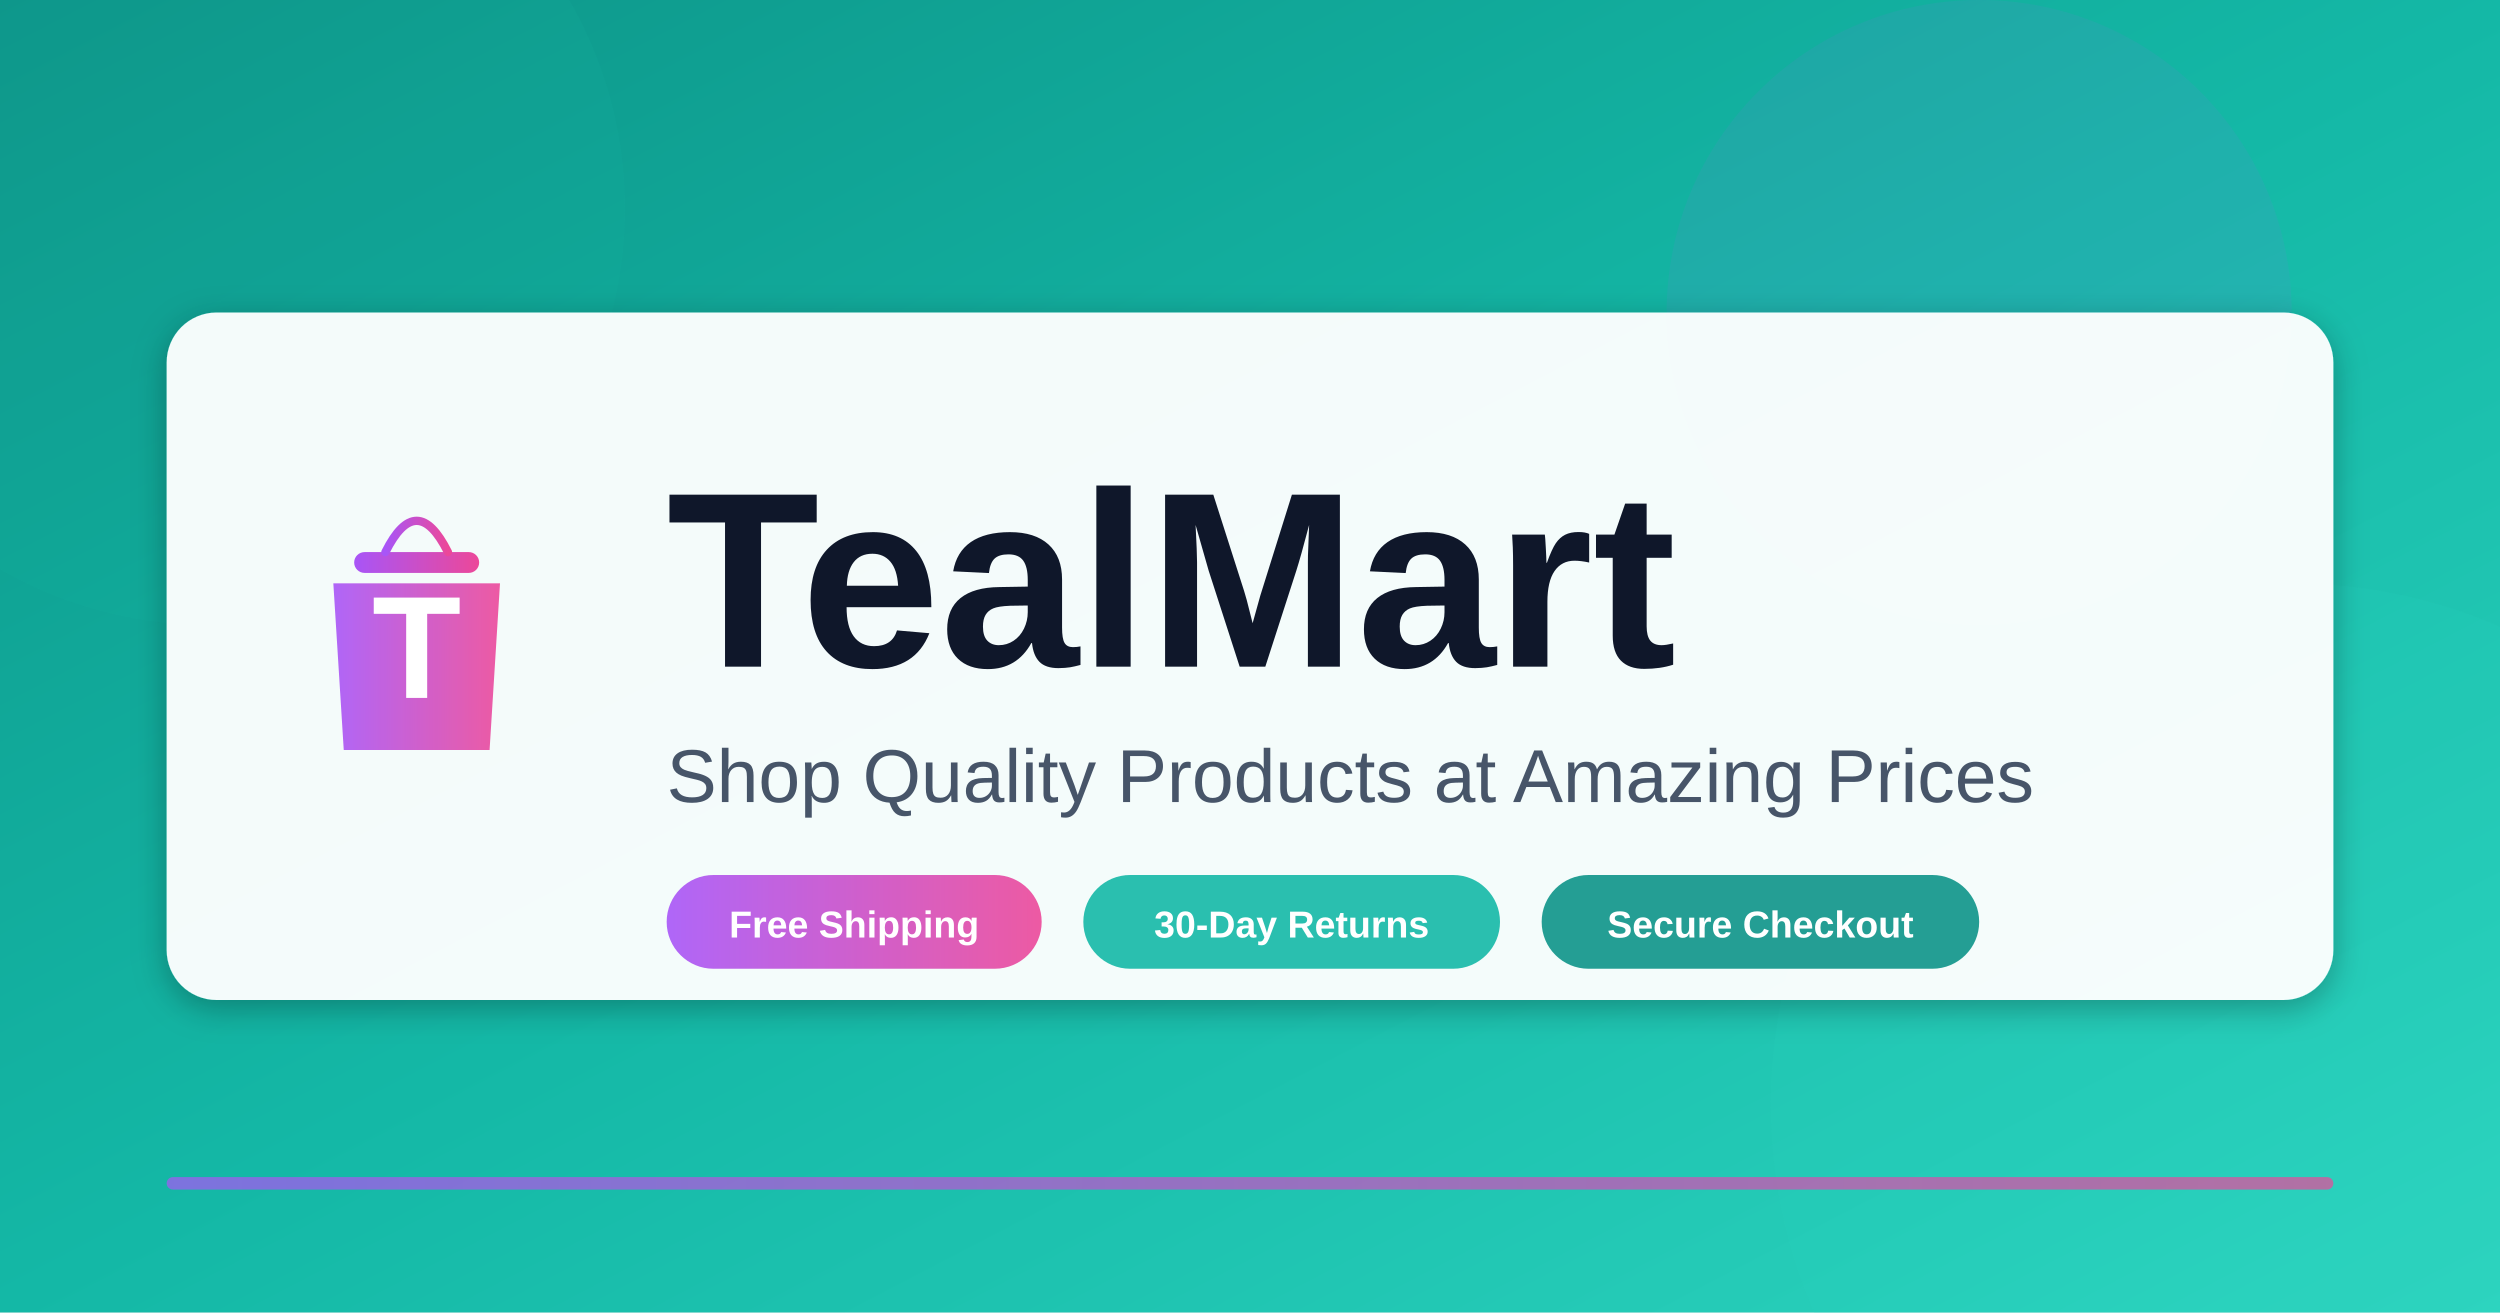
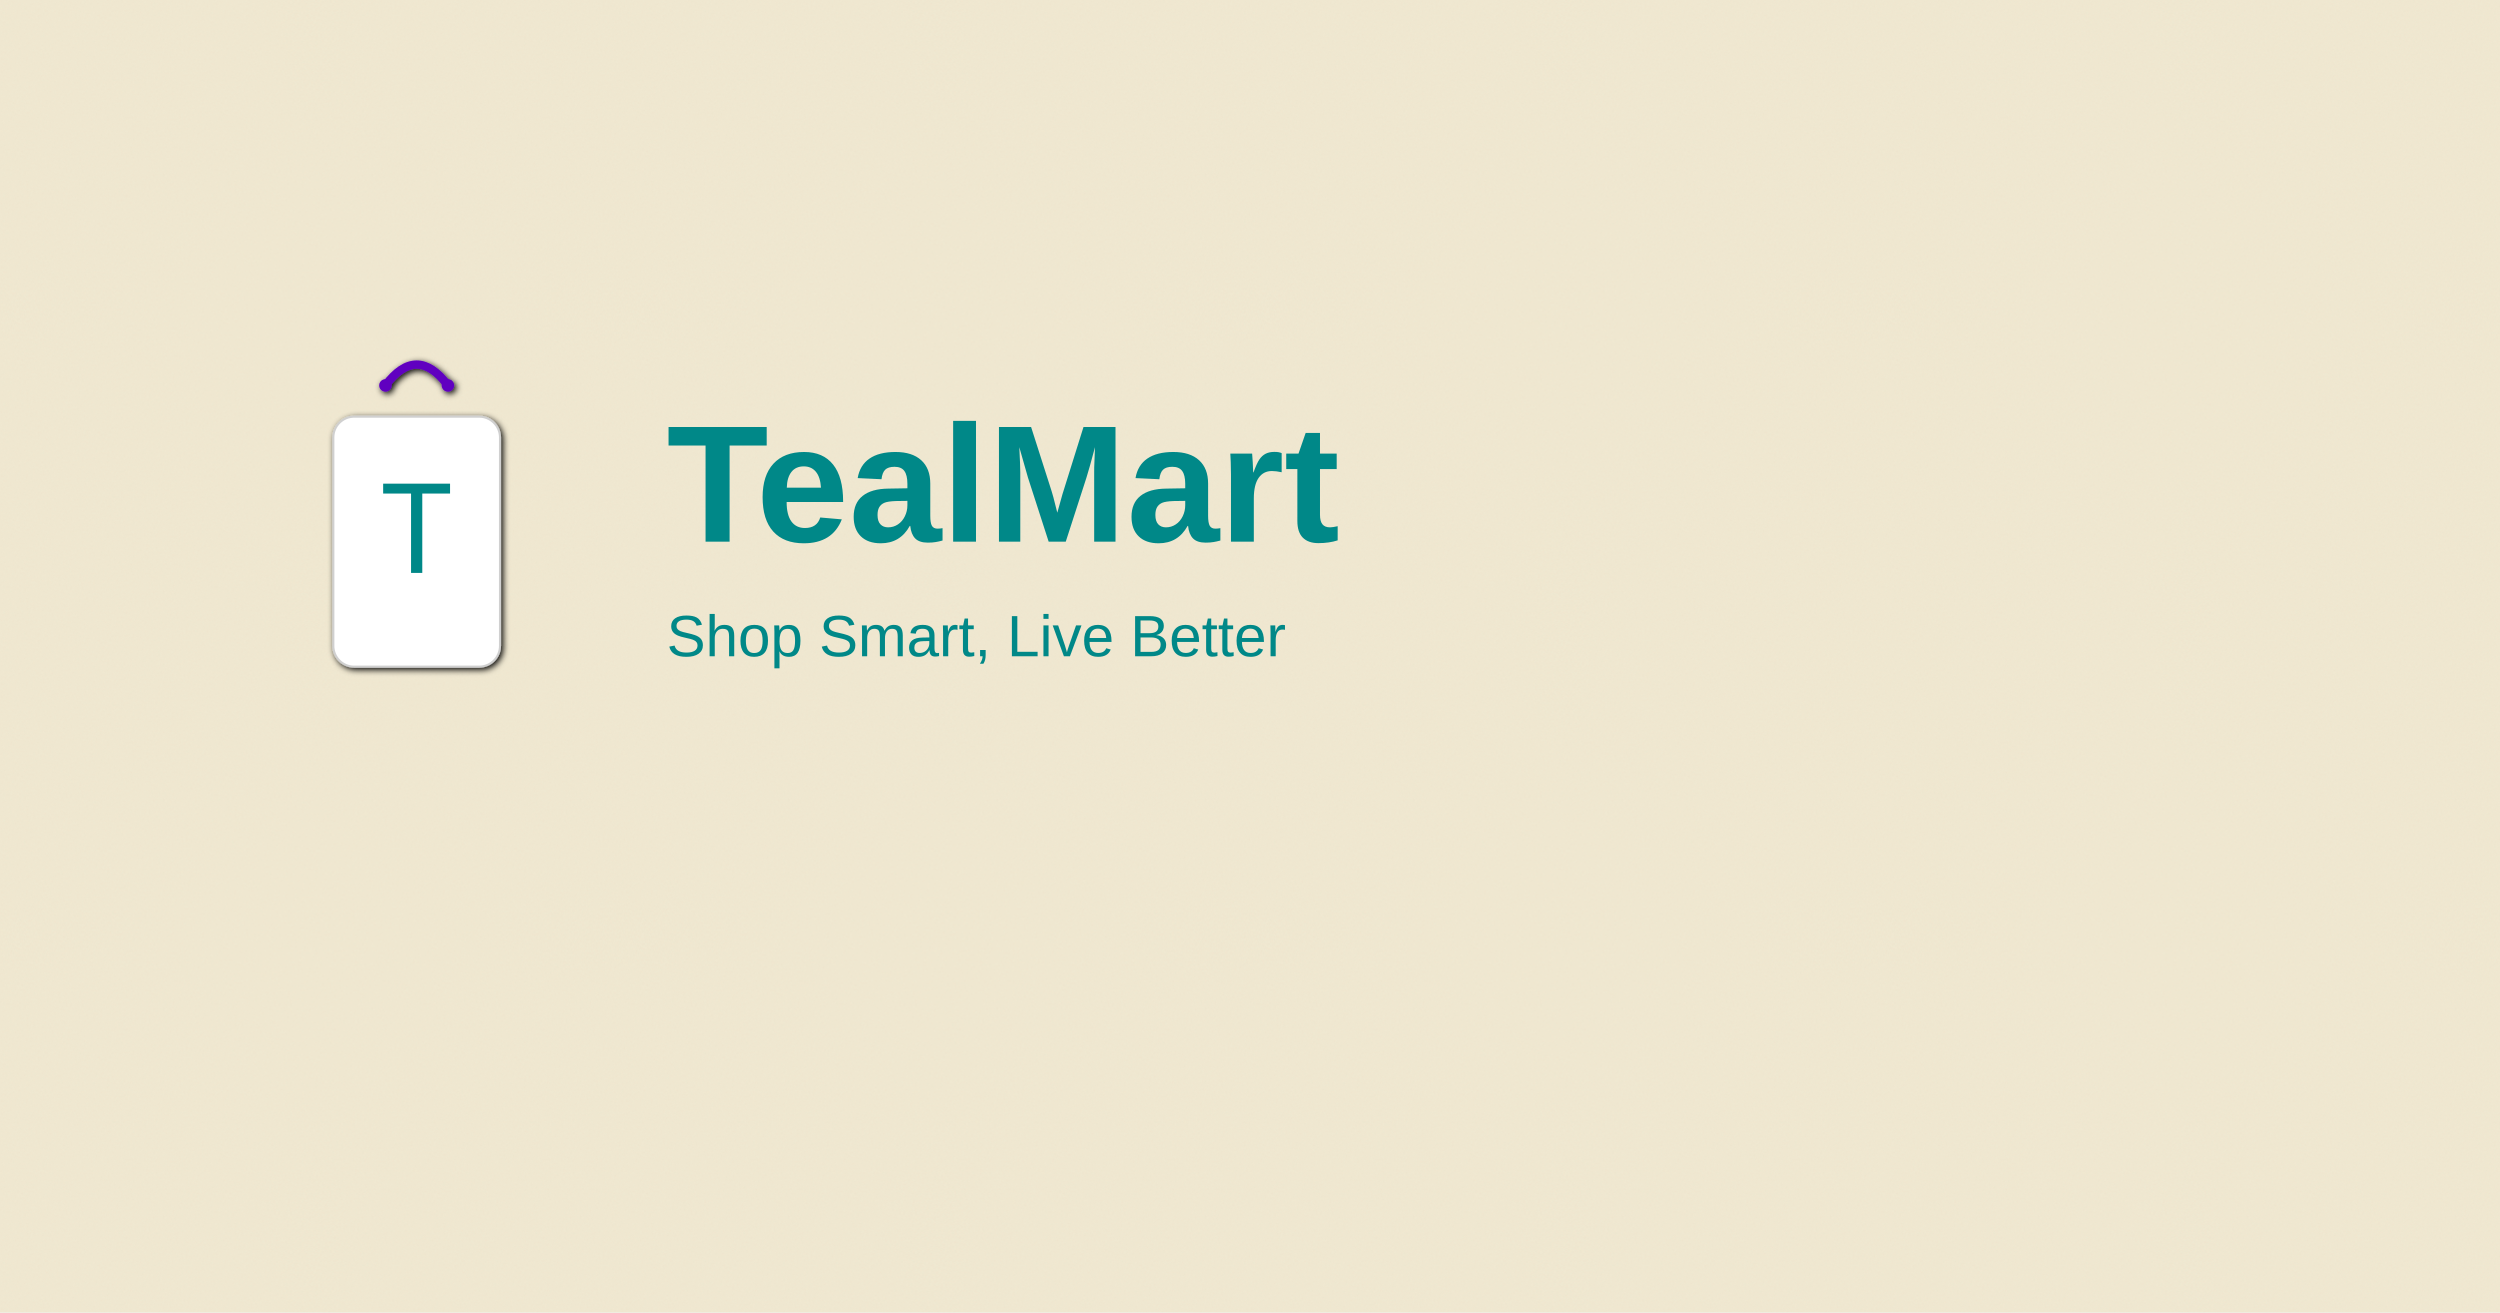
- <svg xmlns="http://www.w3.org/2000/svg" width="1200" height="630">
+ <svg xmlns="http://www.w3.org/2000/svg" width="1200" height="630" viewBox="0 0 1200 630">
  <defs>
-     <linearGradient id="bgGradient" x1="0%" y1="0%" x2="100%" y2="100%">
-       <stop offset="0%" style="stop-color:#0D9488;stop-opacity:1" />
-       <stop offset="50%" style="stop-color:#14B8A6;stop-opacity:1" />
-       <stop offset="100%" style="stop-color:#2DD4BF;stop-opacity:1" />
-     </linearGradient>
-     <linearGradient id="accentGradient" x1="0%" y1="0%" x2="100%" y2="0%">
-       <stop offset="0%" style="stop-color:#A855F7;stop-opacity:1" />
-       <stop offset="100%" style="stop-color:#EC4899;stop-opacity:1" />
-     </linearGradient>
-     <filter id="glow">
-       <feGaussianBlur stdDeviation="8" result="coloredBlur" />
+     <pattern id="linenTexture" patternUnits="userSpaceOnUse" width="100" height="100">
+       <rect width="100" height="100" fill="#F0E8D0" />
+       <filter id="linenFilter">
+         <feTurbulence type="fractalNoise" baseFrequency="0.9" numOctaves="3" stitchTiles="stitch" />
+         <feColorMatrix type="matrix" values="1 0 0 0 0                                0 1 0 0 0                                0 1 0 0 0                                0 0 0 0.1 0" />
+       </filter>
+       <rect width="100" height="100" filter="url(#linenFilter)" opacity="0.3" />
+     </pattern>
+     <filter id="bagShadow" x="-10%" y="-10%" width="120%" height="120%">
+       <feGaussianBlur in="SourceAlpha" stdDeviation="1.5" />
+       <feOffset dx="1" dy="1" />
      <feMerge>
-         <feMergeNode in="coloredBlur" />
+         <feMergeNode />
        <feMergeNode in="SourceGraphic" />
      </feMerge>
    </filter>
-     <filter id="shadow">
-       <feDropShadow dx="0" dy="4" stdDeviation="8" flood-opacity="0.3" />
-     </filter>
  </defs>
-   <rect width="1200" height="630" fill="url(#bgGradient)" />
-   <circle cx="100" cy="100" r="200" fill="#14B8A6" opacity="0.1" />
-   <circle cx="1100" cy="530" r="250" fill="#2DD4BF" opacity="0.1" />
-   <circle cx="950" cy="150" r="150" fill="#A855F7" opacity="0.08" />
-   <rect x="80" y="150" width="1040" height="330" rx="24" fill="white" opacity="0.95" filter="url(#shadow)" />
-   <g transform="translate(150, 220)">
-     <path d="M10 60 L90 60 L85 140 L15 140 Z" fill="url(#accentGradient)" opacity="0.9" />
-     <rect x="20" y="45" width="60" height="10" rx="5" fill="url(#accentGradient)" />
-     <path d="M35 45 Q50 15, 65 45" fill="none" stroke="url(#accentGradient)" stroke-width="4" stroke-linecap="round" />
-     <text x="50" y="115" font-family="Arial, sans-serif" font-size="70" font-weight="bold" fill="white" text-anchor="middle">T</text>
+   <rect width="1200" height="630" fill="url(#linenTexture)" />
+   <g id="shoppingBag" transform="translate(160, 200)" filter="url(#bagShadow)">
+     <path d="M10,0 L70,0 A10,10 0 0,1 80,10 L80,110 A10,10 0 0,1 70,120          L10,120 A10,10 0 0,1 0,110 L0,10 A10,10 0 0,1 10,0 Z" fill="white" stroke="#D0D0D0" stroke-width="1" />
+     <path d="M25,-15 Q40,-35 55,-15" fill="none" stroke="#6000C0" stroke-width="4" stroke-linecap="round" />
+     <circle cx="25" cy="-15" r="3" fill="#6000C0" />
+     <circle cx="55" cy="-15" r="3" fill="#6000C0" />
+     <text x="40" y="75" font-family="Verdana, sans-serif" font-size="60" fill="#008888" text-anchor="middle">T</text>
  </g>
-   <text x="320" y="320" font-family="Arial, sans-serif" font-size="120" font-weight="900" fill="#0F172A">
-     TealMart
-   </text>
-   <text x="320" y="385" font-family="Arial, sans-serif" font-size="36" font-weight="400" fill="#475569">
-     Shop Quality Products at Amazing Prices
-   </text>
-   <g transform="translate(320, 420)">
-     <rect x="0" y="0" width="180" height="45" rx="22.5" fill="url(#accentGradient)" opacity="0.9" />
-     <text x="90" y="30" font-family="Arial, sans-serif" font-size="18" font-weight="700" fill="white" text-anchor="middle">
-       Free Shipping
-     </text>
-     <rect x="200" y="0" width="200" height="45" rx="22.5" fill="#14B8A6" opacity="0.9" />
-     <text x="300" y="30" font-family="Arial, sans-serif" font-size="18" font-weight="700" fill="white" text-anchor="middle">
-       30-Day Returns
-     </text>
-     <rect x="420" y="0" width="210" height="45" rx="22.5" fill="#0D9488" opacity="0.9" />
-     <text x="525" y="30" font-family="Arial, sans-serif" font-size="18" font-weight="700" fill="white" text-anchor="middle">
-       Secure Checkout
-     </text>
+   <g id="textGroup" transform="translate(320, 260)">
+     <text x="0" y="0" font-family="Helvetica Neue, Arial, sans-serif" font-weight="bold" font-size="80" fill="#008888">TealMart</text>
+     <text x="0" y="55" font-family="Arial, sans-serif" font-size="28" fill="#008888">Shop Smart, Live Better</text>
  </g>
-   <rect x="80" y="565" width="1040" height="6" rx="3" fill="url(#accentGradient)" opacity="0.7" />
</svg>
